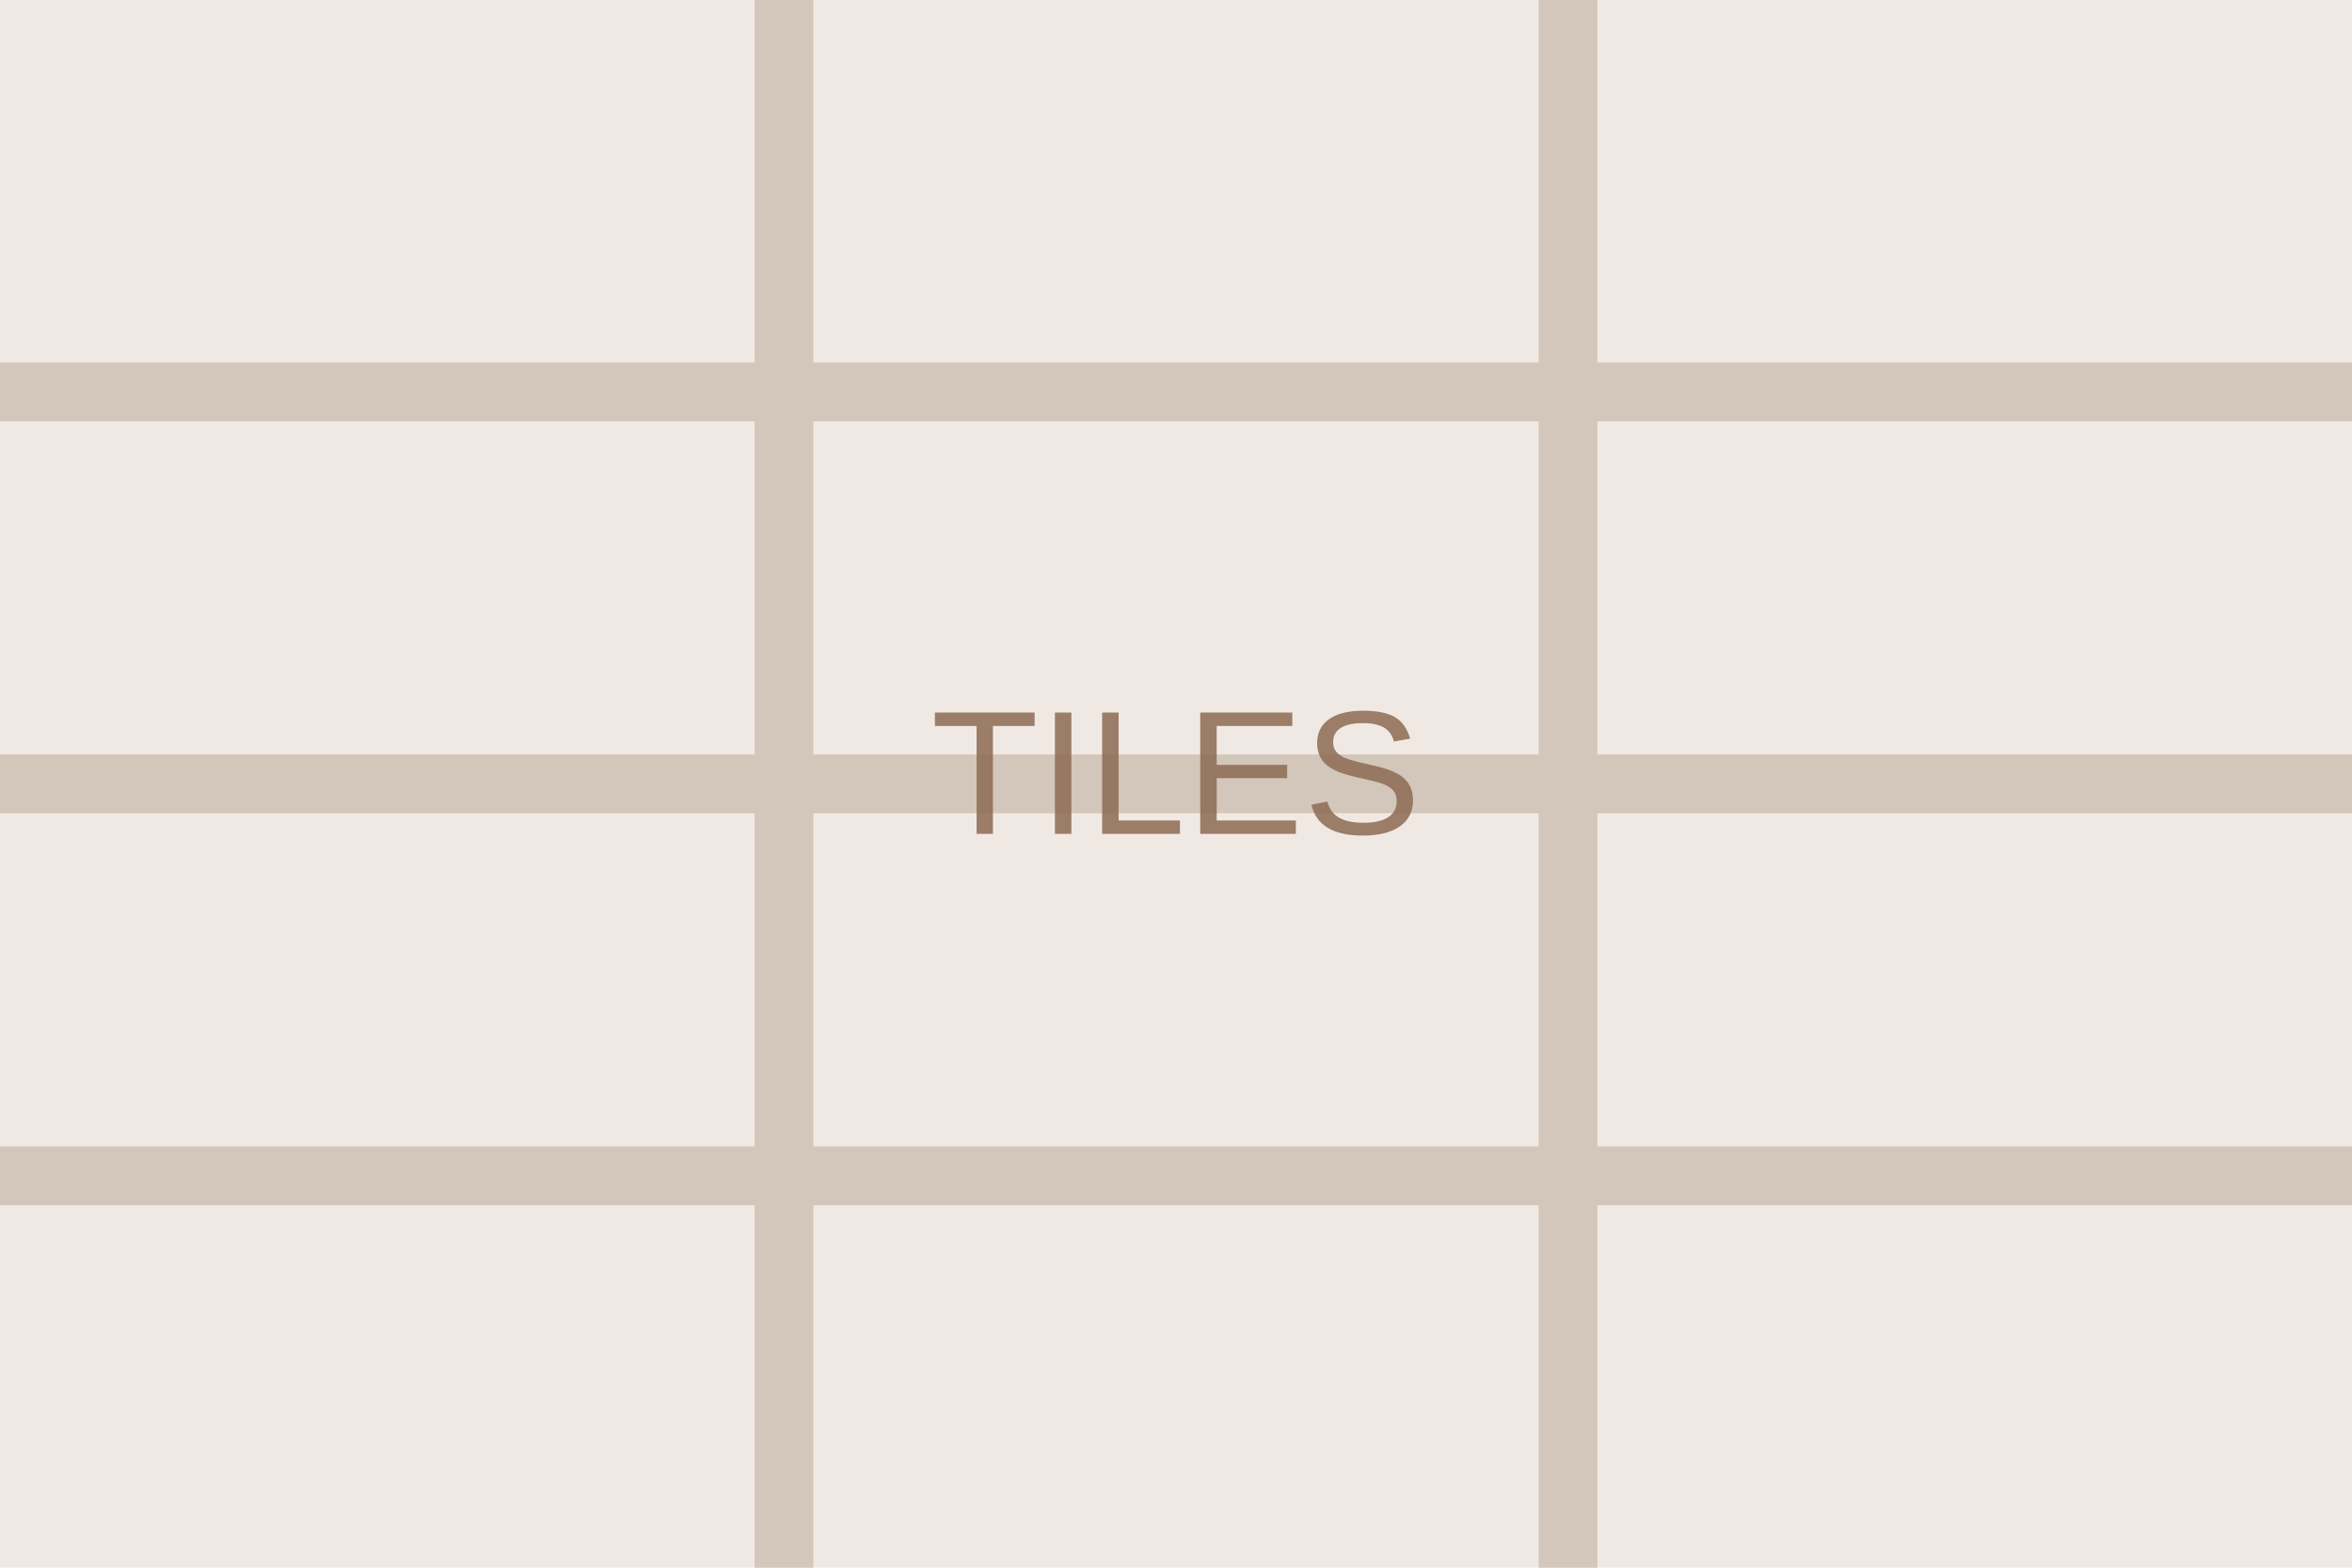
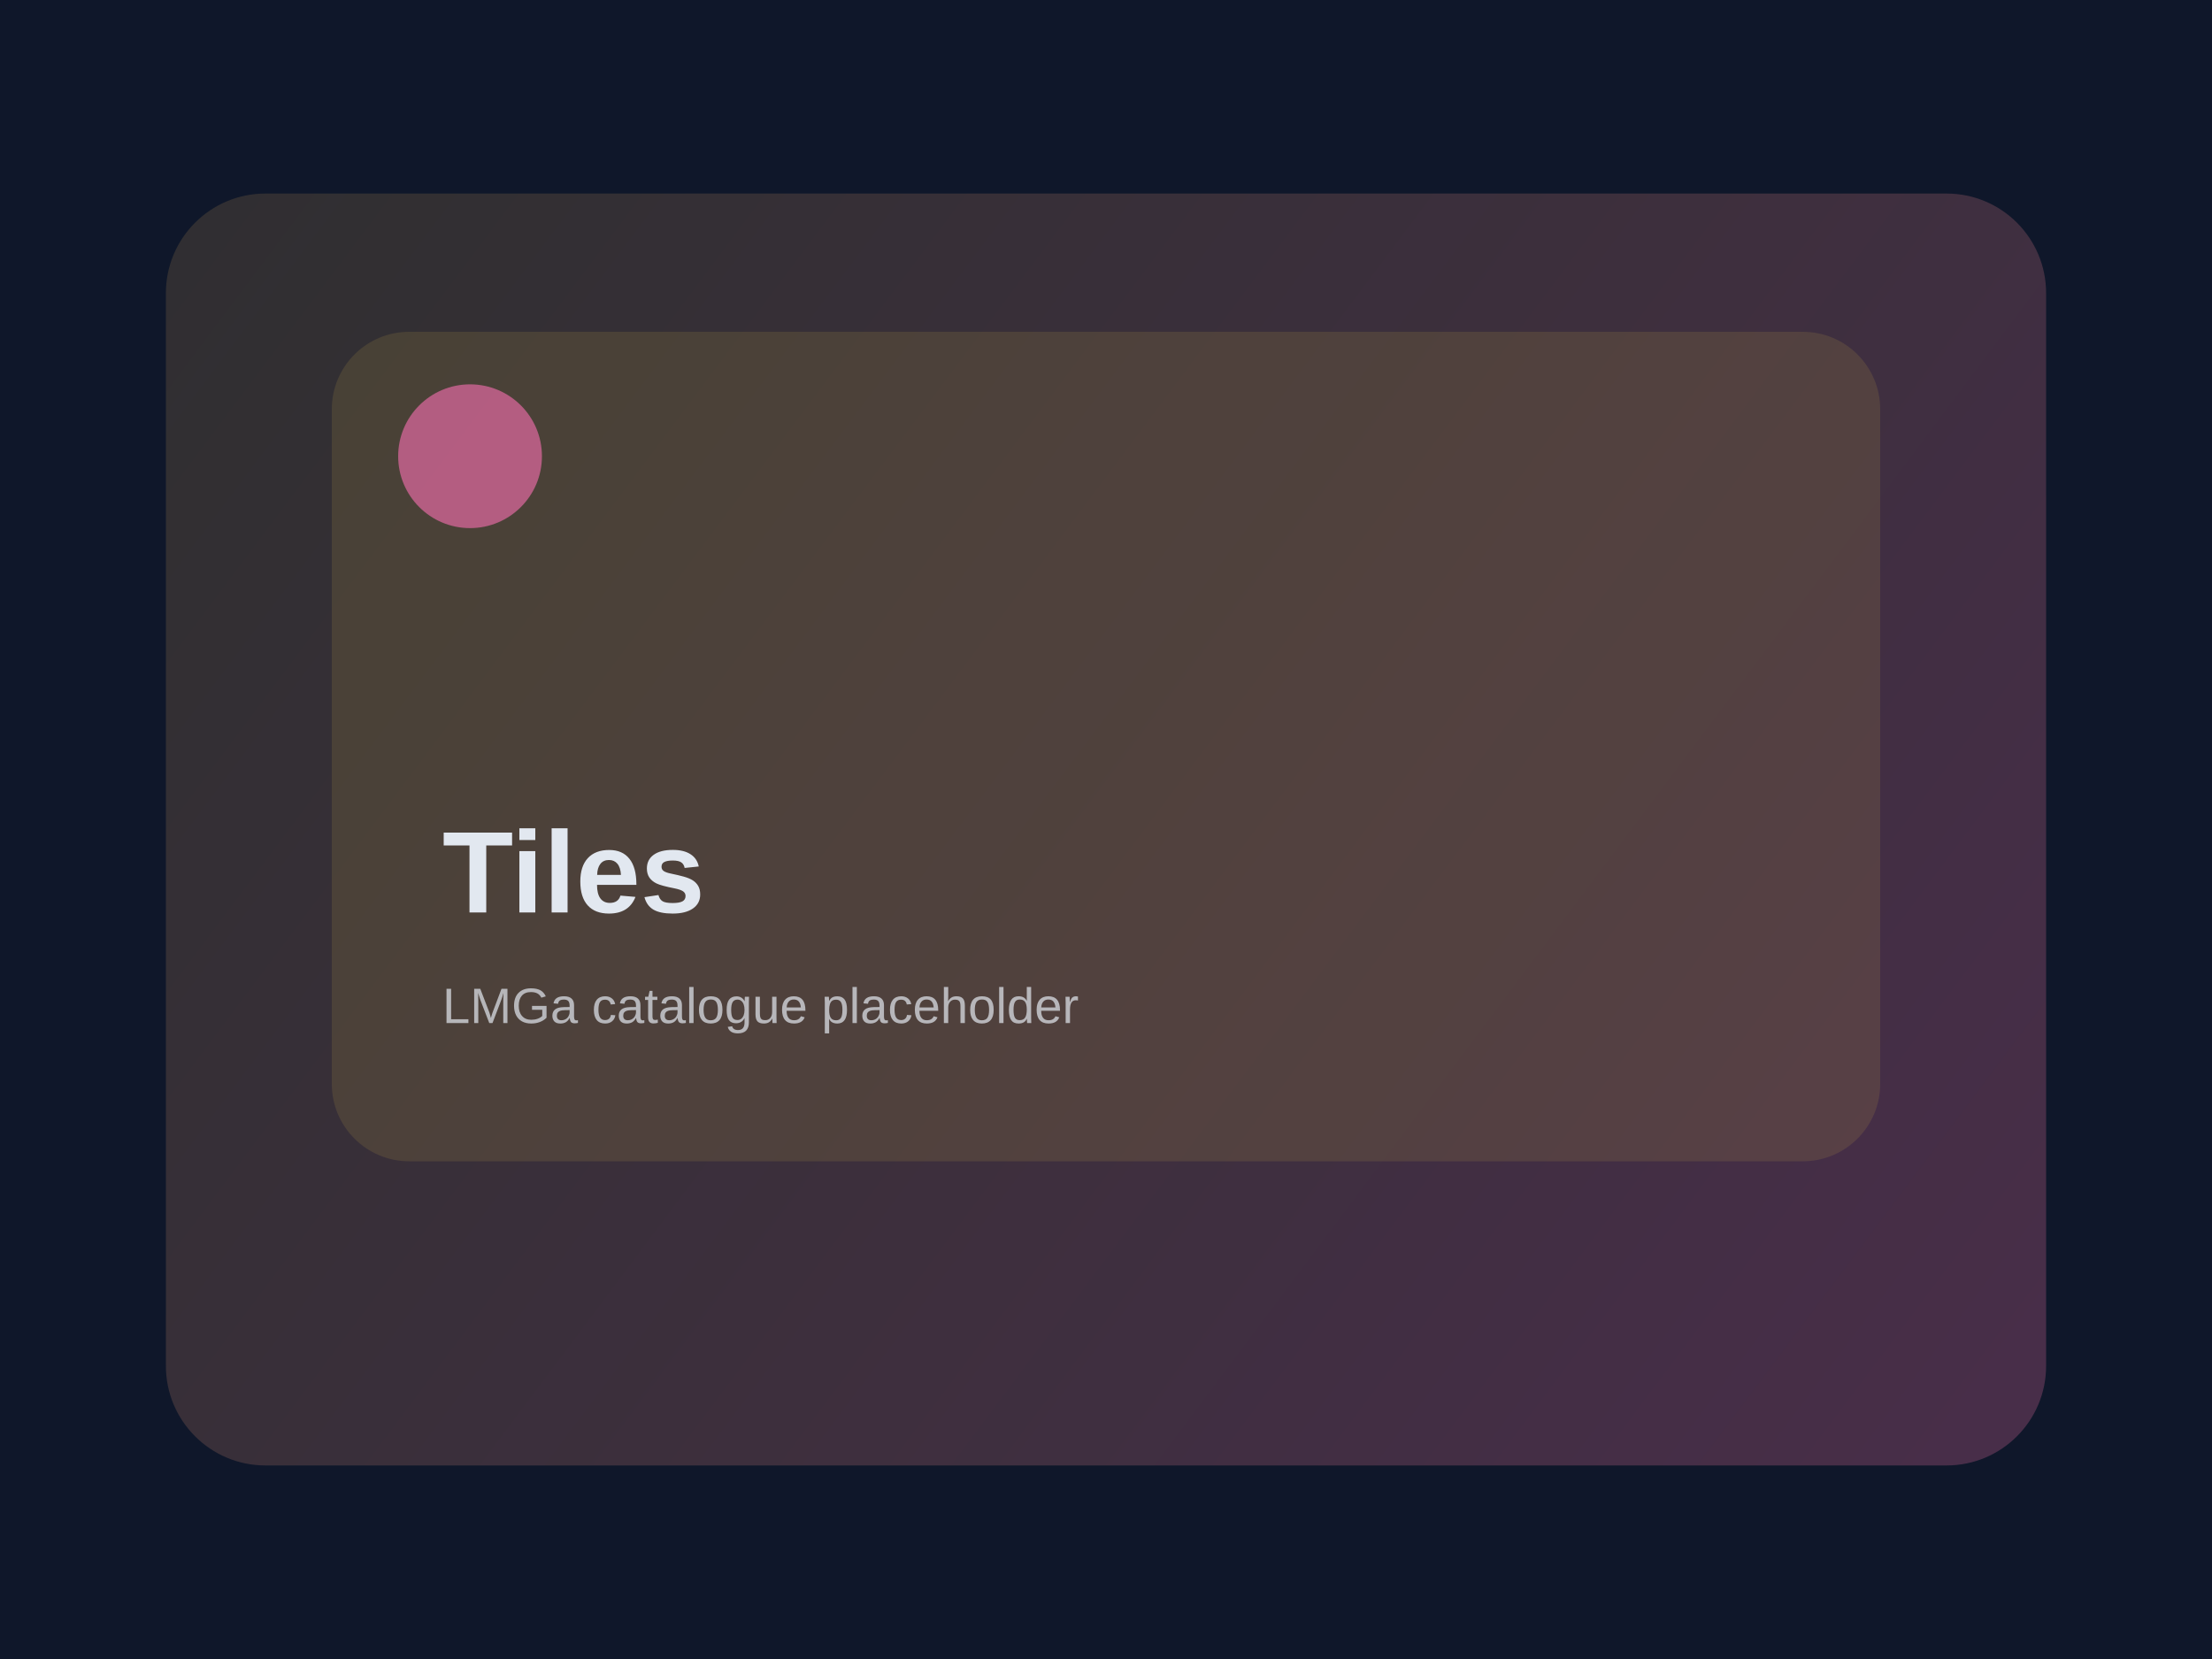
- <svg xmlns="http://www.w3.org/2000/svg" viewBox="0 0 960 640">
-   <rect width="960" height="640" fill="#f0e9e3" />
-   <g fill="none" stroke="#d3c6ba" stroke-width="24">
-     <path d="M0 160h960" />
-     <path d="M0 320h960" />
-     <path d="M0 480h960" />
-     <path d="M320 0v640" />
-     <path d="M640 0v640" />
-   </g>
-   <text x="50%" y="50%" dominant-baseline="middle" text-anchor="middle" font-family="Arial, sans-serif" font-size="72" fill="#8d6a52" opacity="0.85">
-     TILES
-   </text>
+ <svg xmlns="http://www.w3.org/2000/svg" width="800" height="600" viewBox="0 0 800 600" fill="none">
+   <defs>
+     <linearGradient id="g" x1="0" y1="0" x2="800" y2="600" gradientUnits="userSpaceOnUse">
+       <stop offset="0" stop-color="#ad9243" stop-opacity="0.55" />
+       <stop offset="1" stop-color="#fa6fb2" stop-opacity="0.75" />
+     </linearGradient>
+   </defs>
+   <rect width="800" height="600" fill="#0f172a" />
+   <rect x="60" y="70" width="680" height="460" rx="36" fill="url(#g)" opacity="0.35" />
+   <rect x="120" y="120" width="560" height="300" rx="28" fill="#ad9243" opacity="0.18" />
+   <circle cx="170" cy="165" r="26" fill="#fa6fb2" opacity="0.6" />
+   <text x="160" y="330" font-family="Arial, Helvetica, sans-serif" font-size="42" font-weight="700" fill="#e2e8f0">Tiles</text>
+   <text x="160" y="370" font-family="Arial, Helvetica, sans-serif" font-size="18" font-weight="500" fill="#e2e8f0" opacity="0.7">LMGa catalogue placeholder</text>
</svg>
